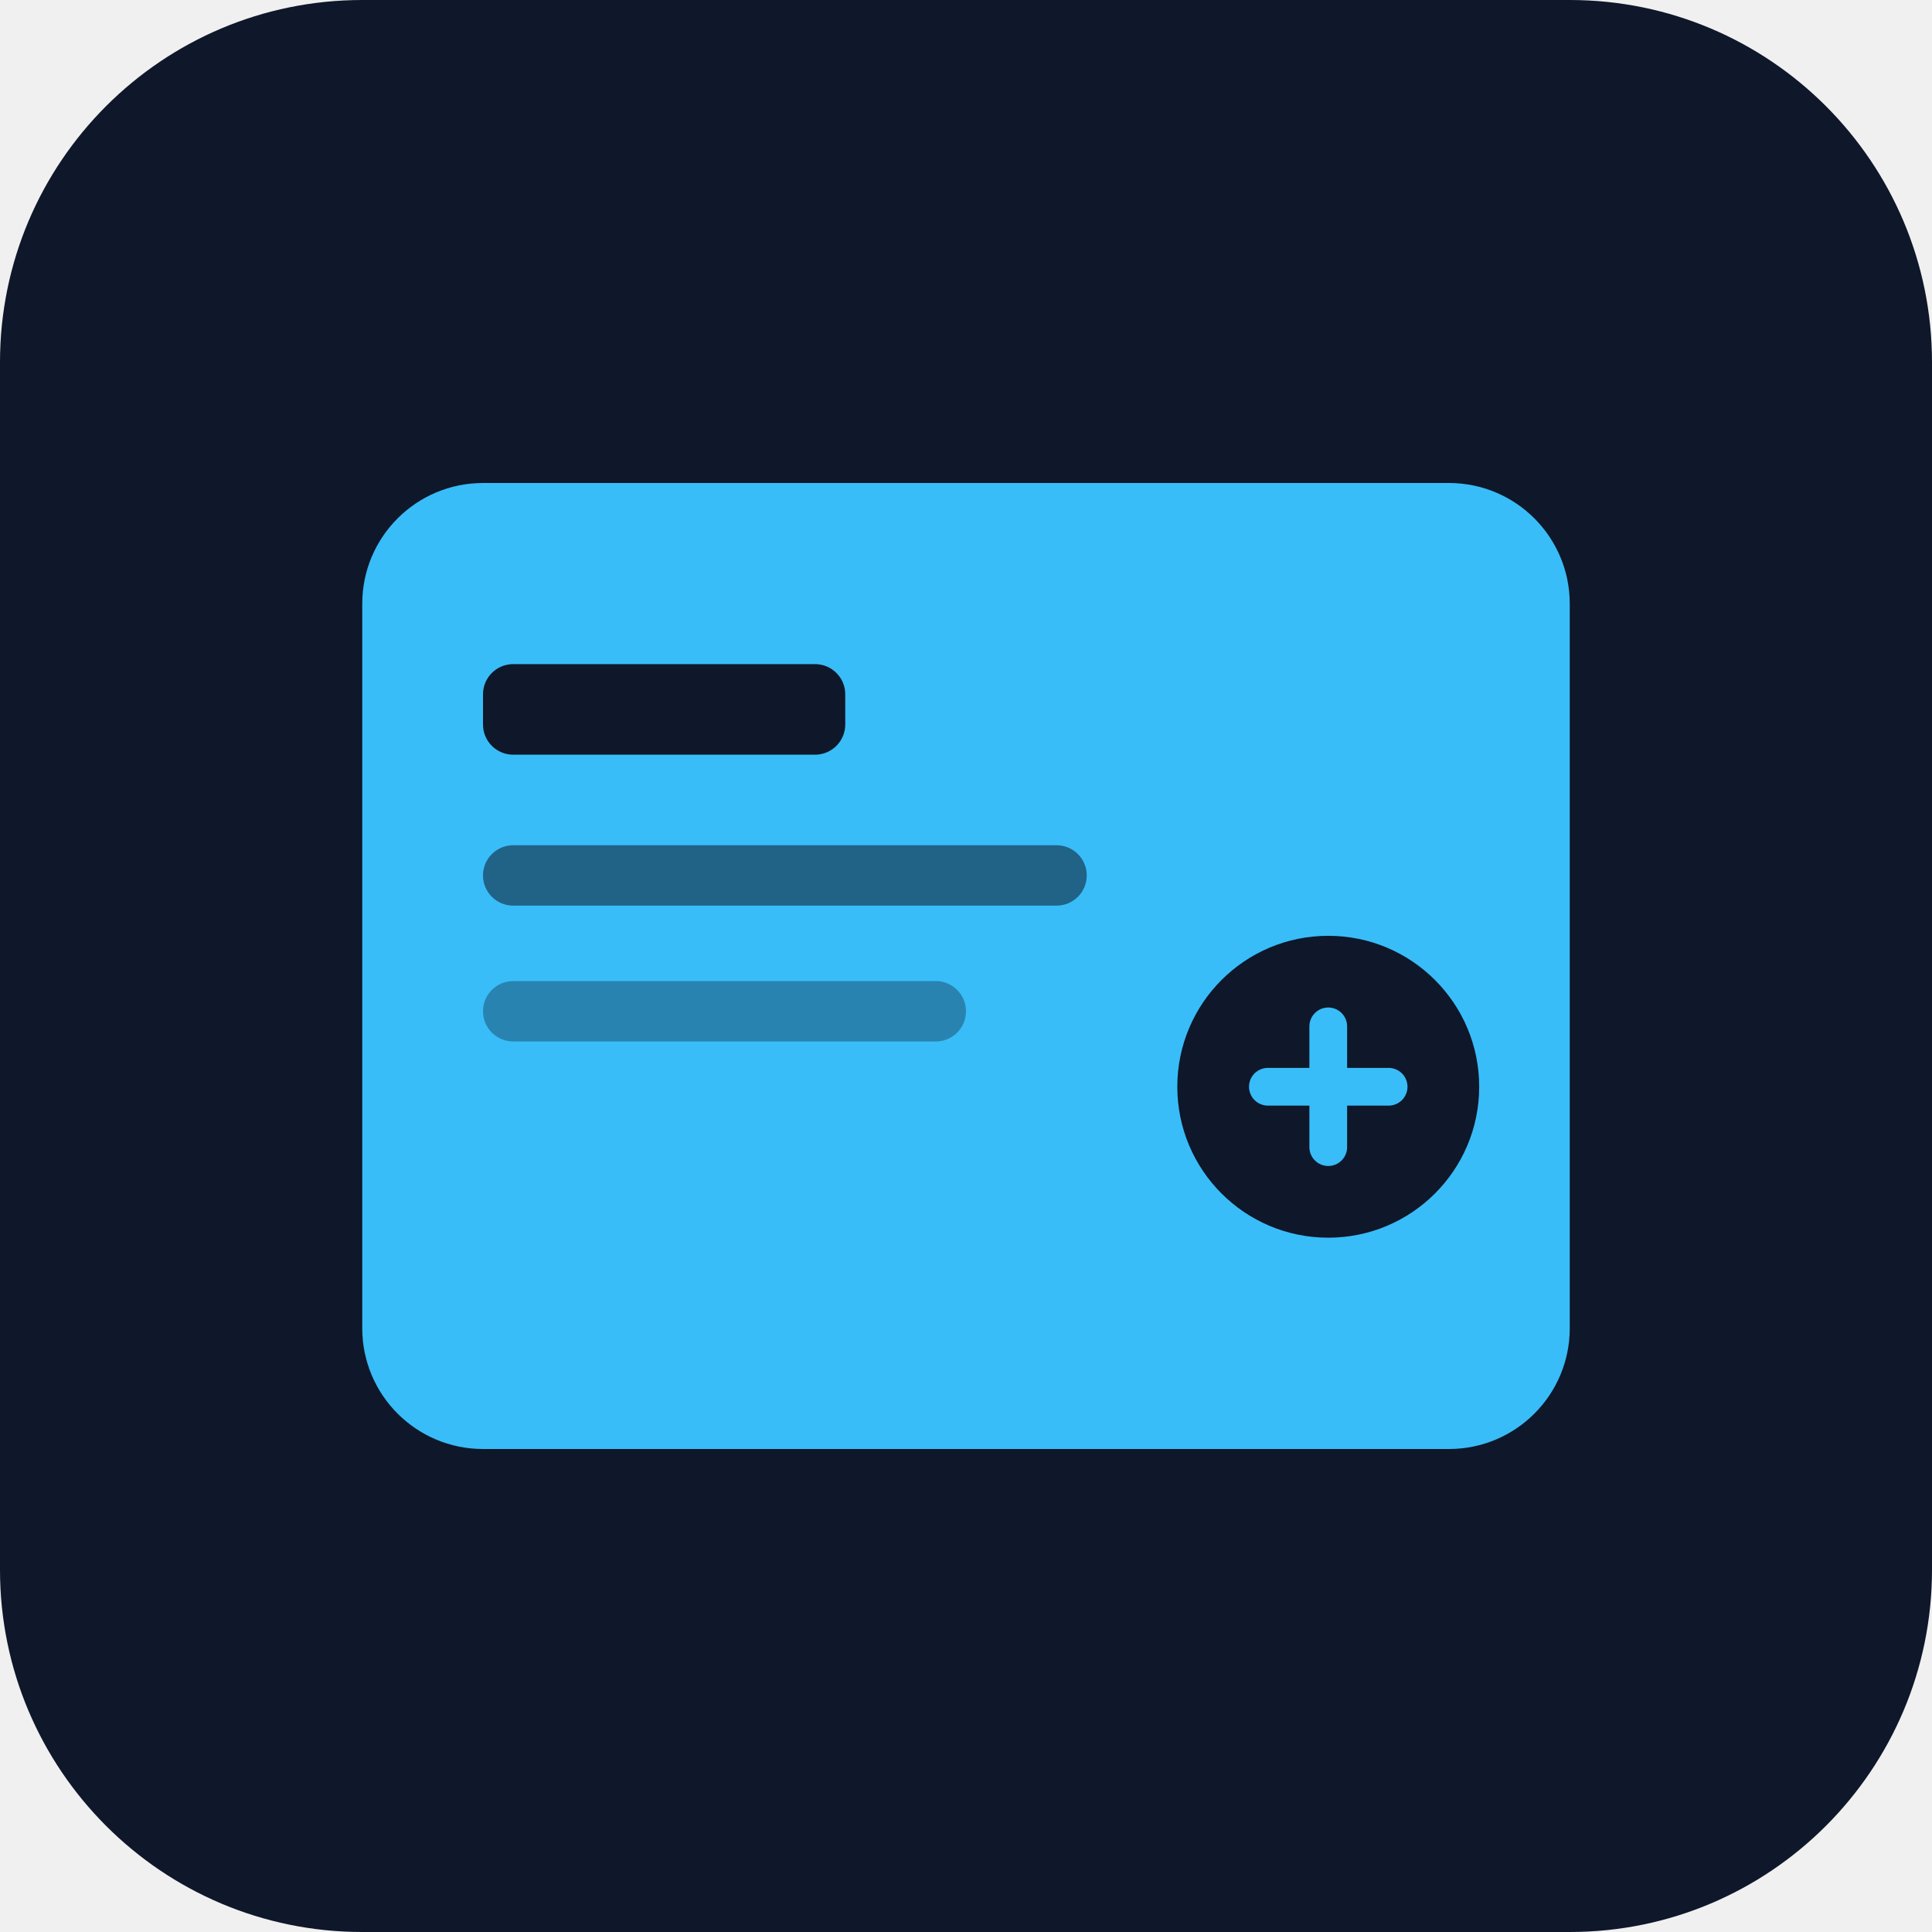
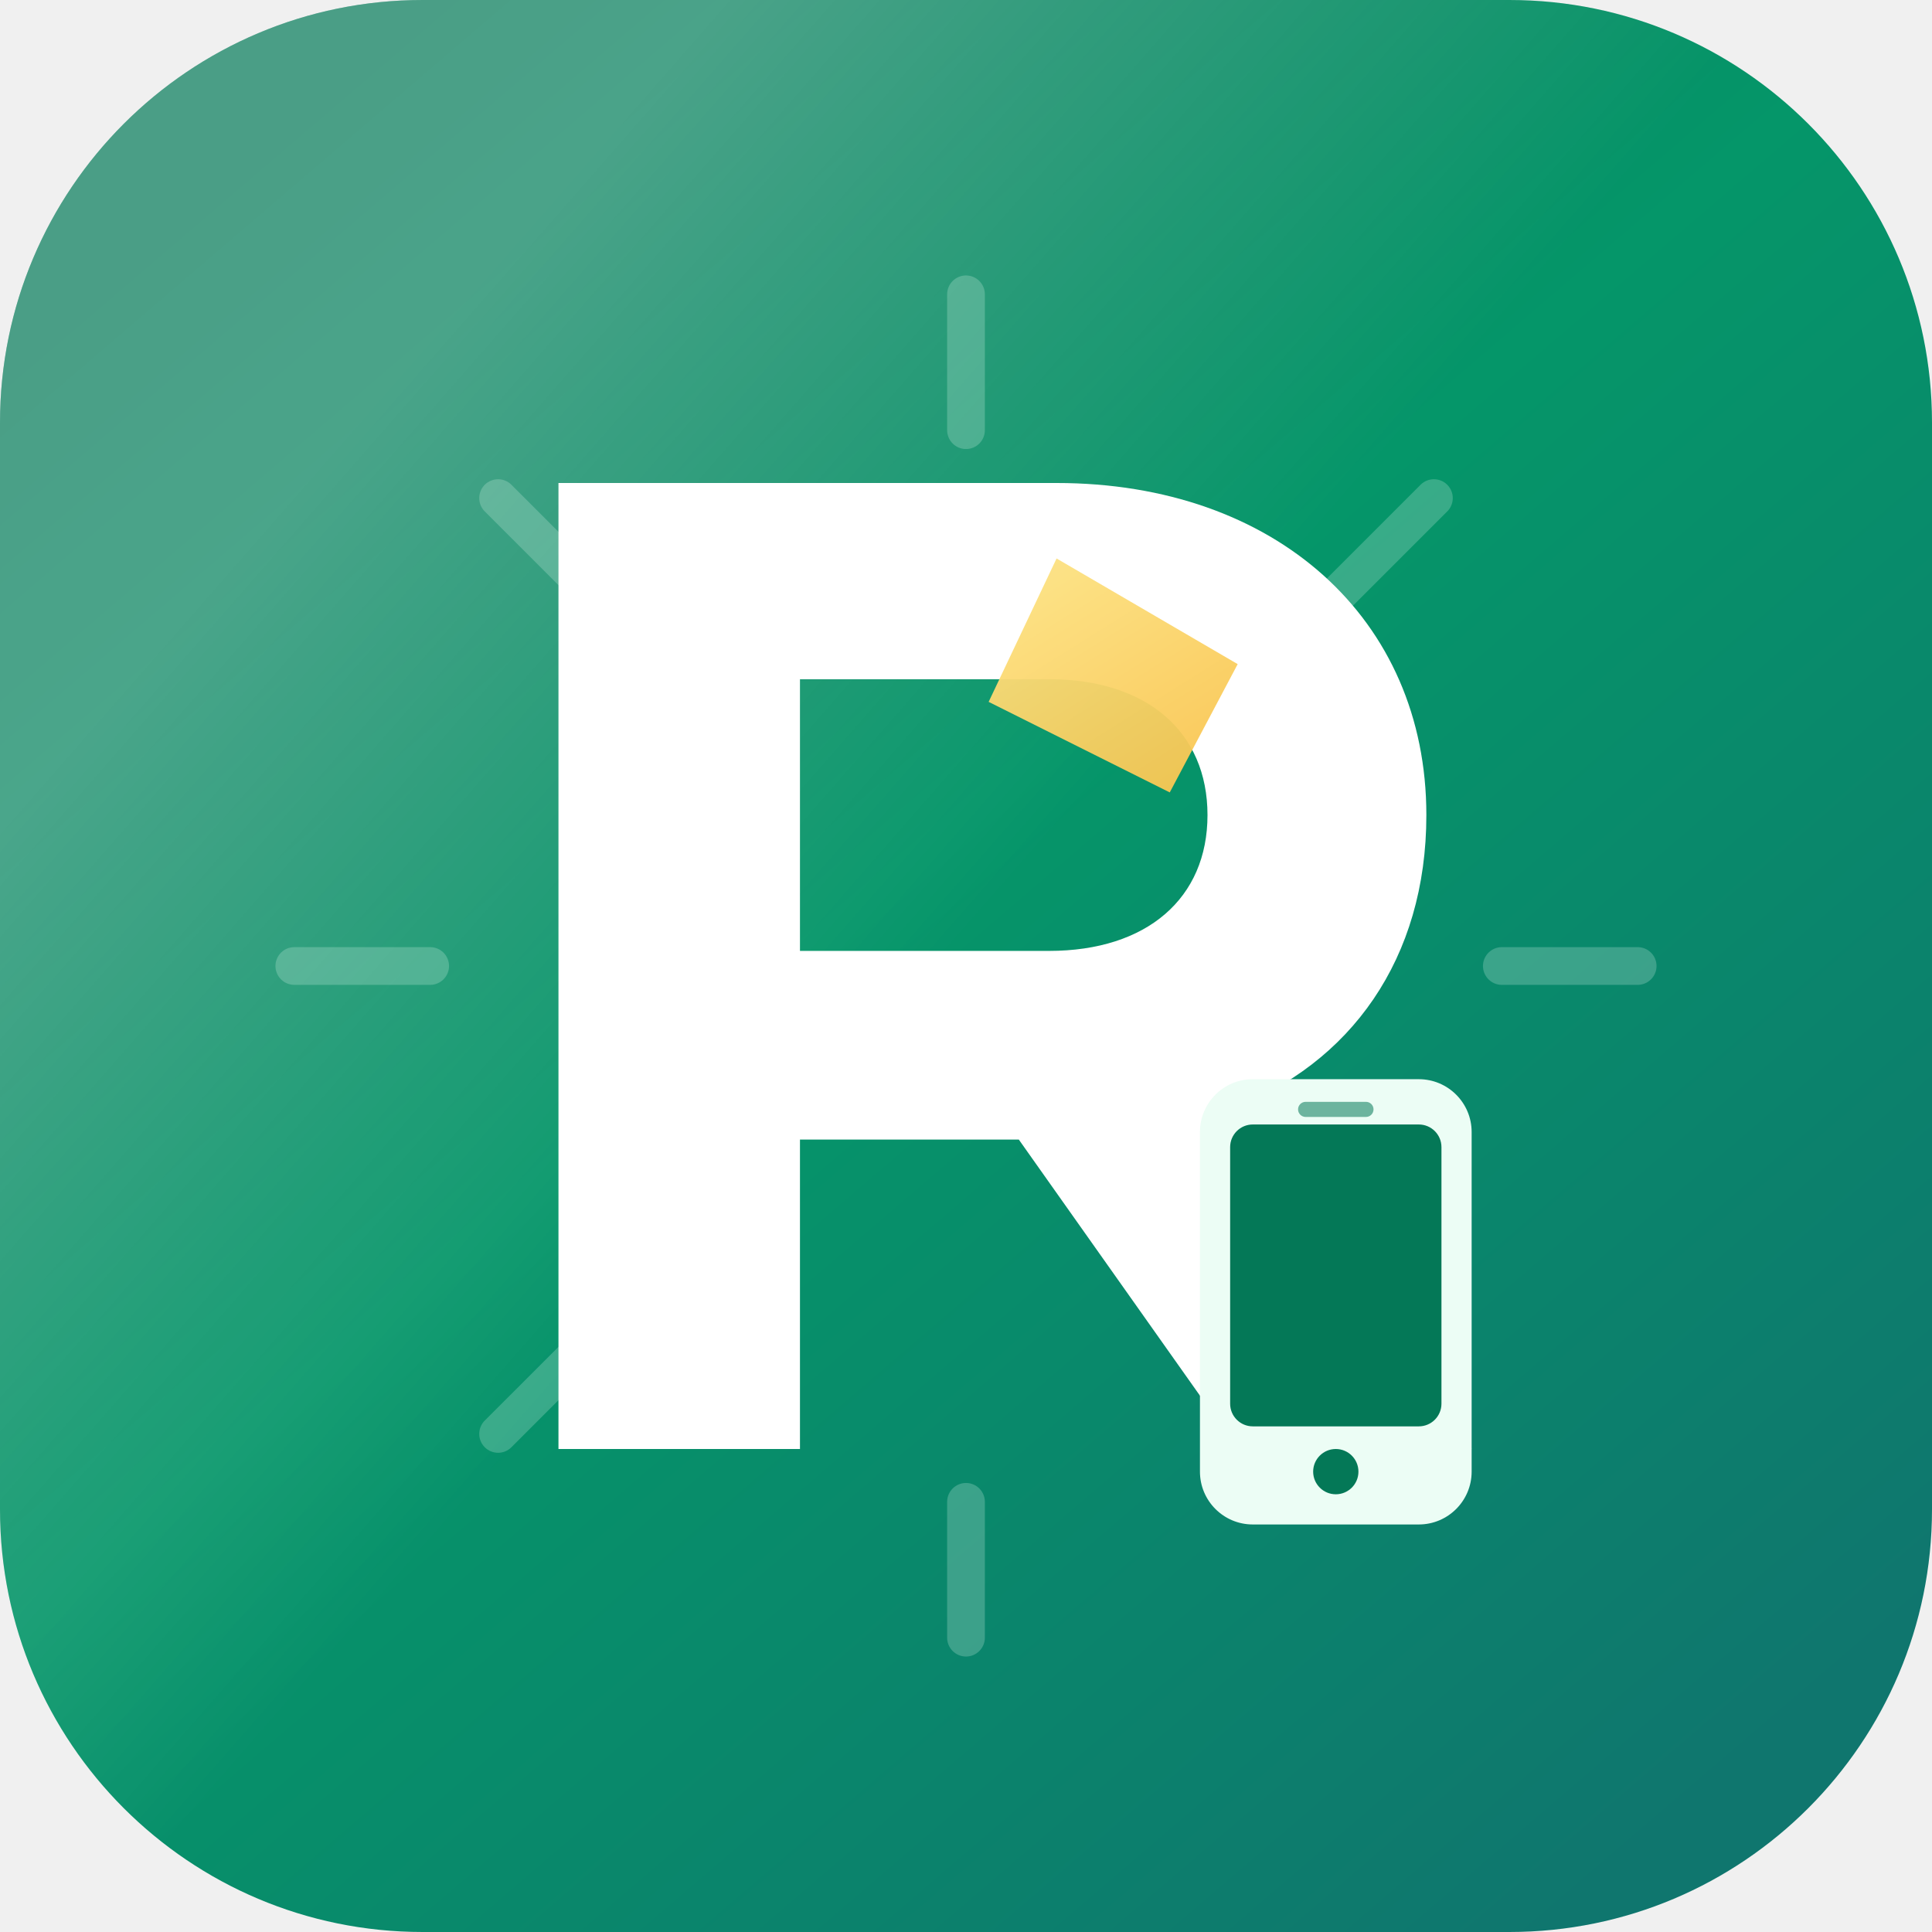
<svg xmlns="http://www.w3.org/2000/svg" viewBox="0 0 512 512" fill="none">
-   <rect width="512" height="512" rx="96" fill="#0f172a" />
-   <rect x="96" y="128" width="320" height="256" rx="32" fill="#38bdf8" />
-   <rect x="128" y="176" width="96" height="24" rx="8" fill="#0f172a" />
-   <rect x="128" y="224" width="160" height="16" rx="8" fill="#0f172a" opacity="0.55" />
-   <rect x="128" y="260" width="128" height="16" rx="8" fill="#0f172a" opacity="0.35" />
-   <circle cx="352" cy="288" r="40" fill="#0f172a" />
-   <path d="M336 288h32M352 272v32" stroke="#38bdf8" stroke-width="10" stroke-linecap="round" />
+   <defs>
+     <linearGradient id="ronaqBg" x1="64" y1="32" x2="448" y2="480" gradientUnits="userSpaceOnUse">
+       <stop stop-color="#047857" />
+       <stop offset="0.45" stop-color="#059669" />
+       <stop offset="1" stop-color="#0F766E" />
+     </linearGradient>
+     <linearGradient id="ronaqShine" x1="120" y1="80" x2="280" y2="220" gradientUnits="userSpaceOnUse">
+       <stop stop-color="#FFFFFF" stop-opacity="0.28" />
+       <stop offset="1" stop-color="#FFFFFF" stop-opacity="0" />
+     </linearGradient>
+     <linearGradient id="ronaqGold" x1="300" y1="120" x2="400" y2="280" gradientUnits="userSpaceOnUse">
+       <stop stop-color="#FDE68A" />
+       <stop offset="1" stop-color="#F59E0B" />
+     </linearGradient>
+   </defs>
+   <rect width="512" height="512" rx="112" fill="url(#ronaqBg)" />
+   <rect width="512" height="512" rx="112" fill="url(#ronaqShine)" />
+   <g opacity="0.22" stroke="#ECFDF5" stroke-width="10" stroke-linecap="round">
+     <path d="M256 78v36" />
+     <path d="M256 398v36" />
+     <path d="M78 256h36" />
+     <path d="M398 256h36" />
+     <path d="M132 132l26 26" />
+     <path d="M354 354l26 26" />
+     <path d="M380 132l-26 26" />
+     <path d="M158 354l-26 26" />
+   </g>
+   <path fill="#FFFFFF" d="M148 128h132c58 0 98 36 98 88 0 38-20 66-52 78l64 90h-62l-58-82h-58v82h-64V128zm64 52v72h66c26 0 42-14 42-36s-16-36-42-36h-66z" />
+   <path fill="url(#ronaqGold)" d="M280 148l48 28-18 34-48-24z" opacity="0.95" />
+   <g transform="translate(318 286)">
+     <rect x="0" y="0" width="72" height="118" rx="14" fill="#ECFDF5" />
+     <rect x="8" y="12" width="56" height="80" rx="6" fill="#047857" />
+     <circle cx="36" cy="104" r="6" fill="#047857" />
+     <rect x="26" y="6" width="20" height="4" rx="2" fill="#047857" opacity="0.55" />
+   </g>
</svg>
